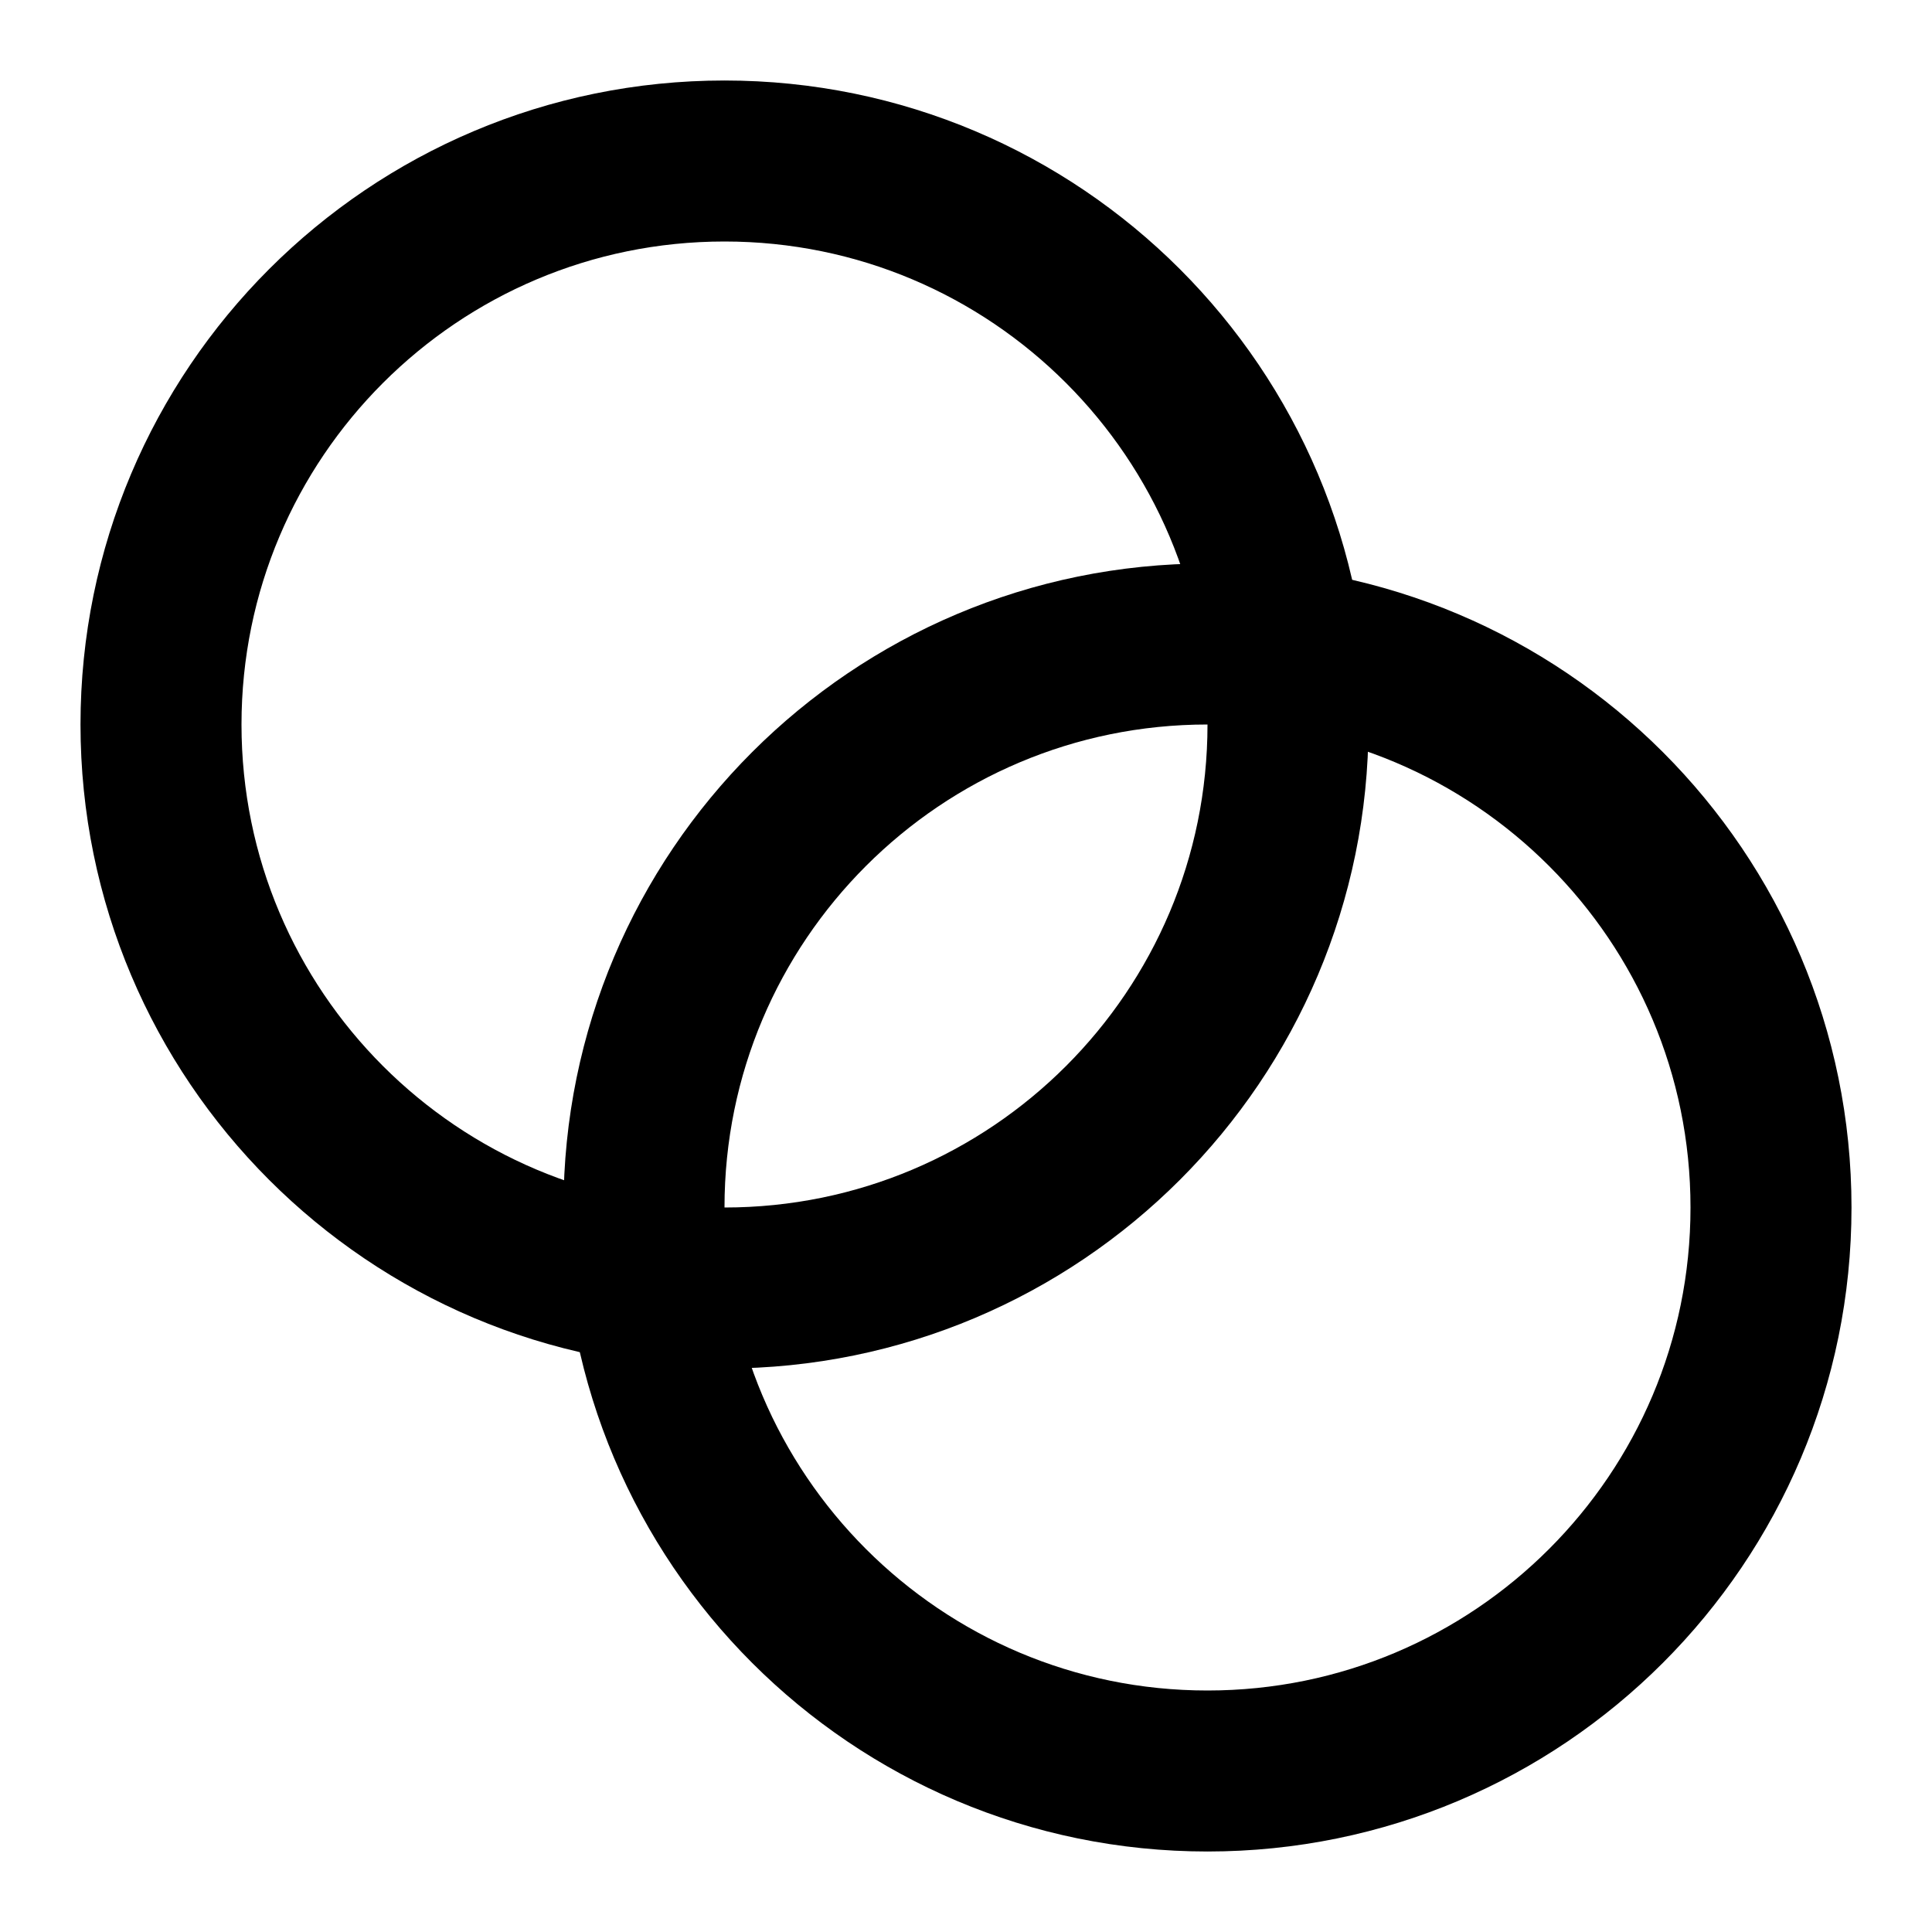
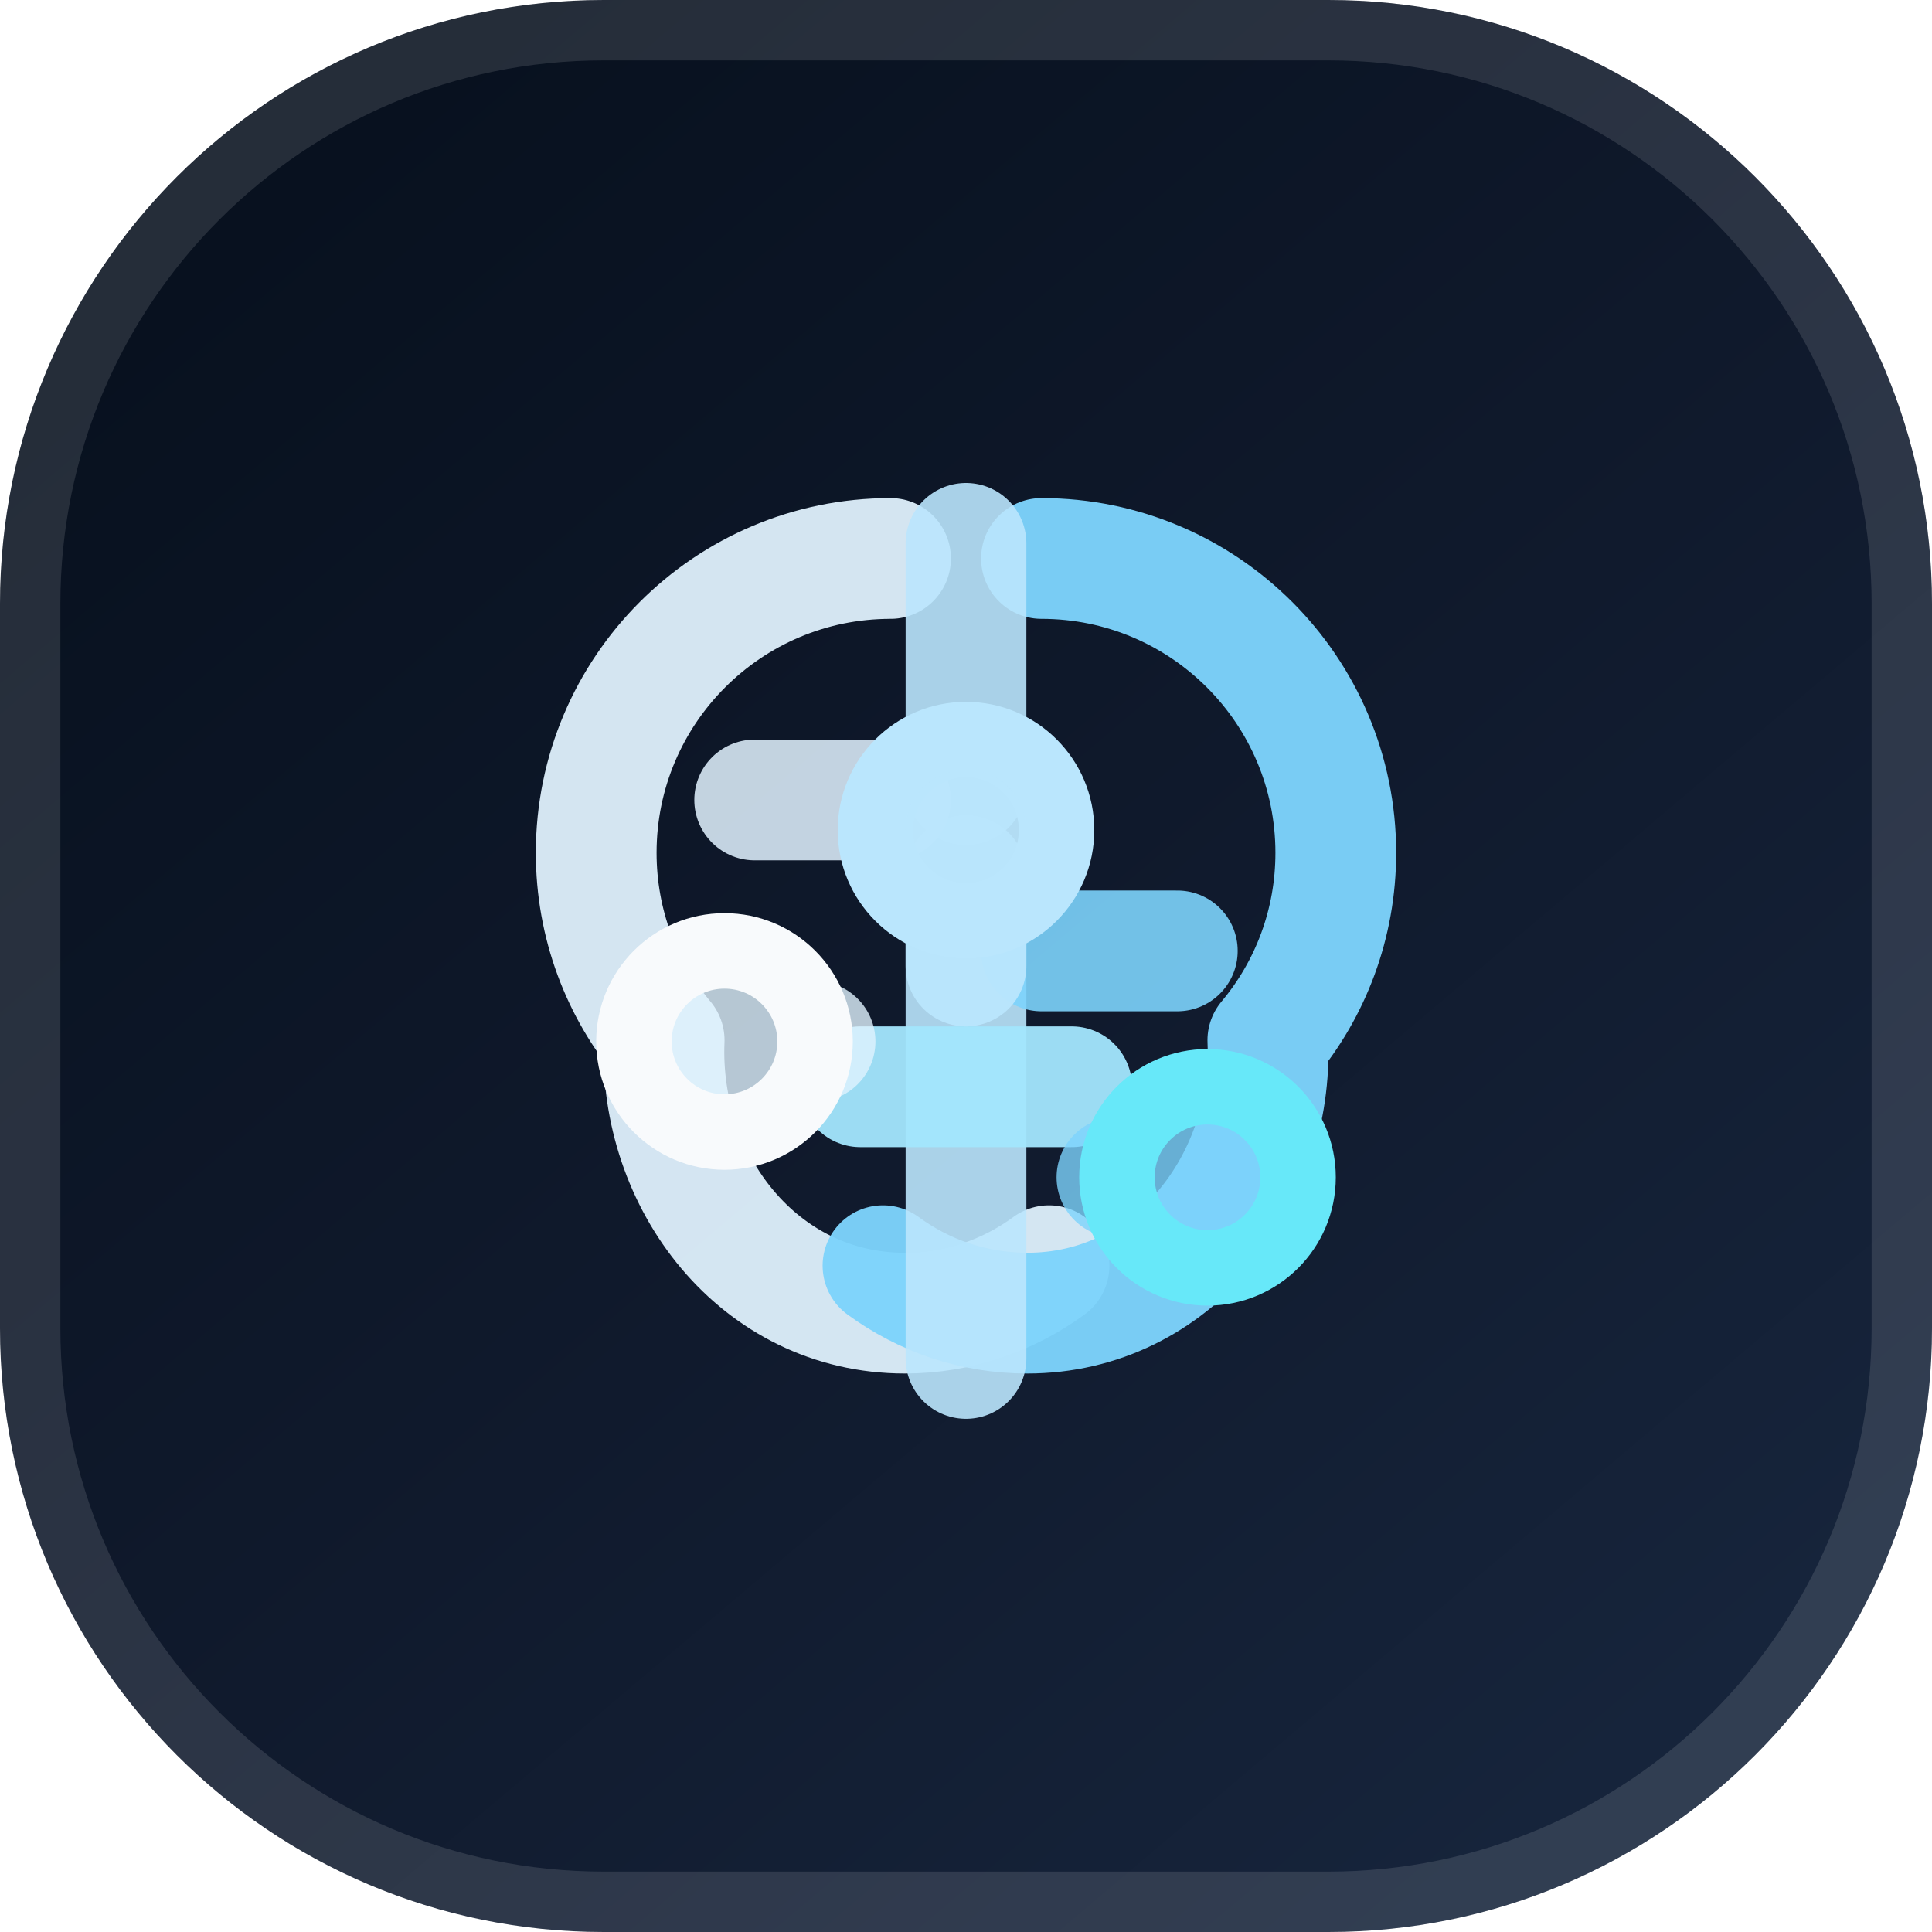
- <svg xmlns="http://www.w3.org/2000/svg" version="1.1" width="24" height="24">
-   <svg width="24" height="24" viewBox="0 0 24 24" fill="none" stroke="currentColor" stroke-width="2" stroke-linecap="round" stroke-linejoin="round" class="lucide lucide-blend-icon lucide-blend">
-     <circle cx="9" cy="9" r="7" />
-     <circle cx="15" cy="15" r="7" />
-   </svg>
-   <style>@media (prefers-color-scheme: light) { :root { filter: none; } }
- @media (prefers-color-scheme: dark) { :root { filter: contrast(0.385) brightness(4.5); } }
- </style>
+ <svg xmlns="http://www.w3.org/2000/svg" width="64" height="64" viewBox="0 0 64 64" fill="none">
+   <rect width="64" height="64" rx="20" fill="url(#bg)" />
+   <rect x="1" y="1" width="62" height="62" rx="19" stroke="rgba(255,255,255,0.12)" stroke-width="2" />
+   <path d="M29.5 18.5C24.117 18.5 19.75 22.867 19.75 28.25C19.75 30.611 20.591 32.776 22.001 34.46C21.808 39.128 25.129 43.5 29.978 43.5C31.744 43.5 33.397 42.92 34.75 41.928" stroke="rgba(224,242,254,0.94)" stroke-width="4" stroke-linecap="round" stroke-linejoin="round" />
+   <path d="M34.5 18.5C39.883 18.5 44.25 22.867 44.25 28.25C44.25 30.611 43.409 32.776 41.999 34.46C42.192 39.128 38.871 43.5 34.022 43.5C32.256 43.5 30.603 42.92 29.25 41.928" stroke="rgba(125,211,252,0.96)" stroke-width="4" stroke-linecap="round" stroke-linejoin="round" />
+   <path d="M32 18V26" stroke="rgba(186,230,253,0.9)" stroke-width="4" stroke-linecap="round" />
+   <path d="M32 29V45" stroke="rgba(186,230,253,0.9)" stroke-width="4" stroke-linecap="round" />
+   <path d="M25 26.5H29.5" stroke="rgba(224,242,254,0.86)" stroke-width="4" stroke-linecap="round" />
+   <path d="M34.5 31.5H39" stroke="rgba(125,211,252,0.9)" stroke-width="4" stroke-linecap="round" />
+   <path d="M28.5 36H35.5" stroke="rgba(163,230,253,0.95)" stroke-width="4" stroke-linecap="round" />
+   <path d="M22.75 34.5H27" stroke="rgba(224,242,254,0.8)" stroke-width="4" stroke-linecap="round" />
+   <path d="M37 39H41.25" stroke="rgba(125,211,252,0.8)" stroke-width="4" stroke-linecap="round" />
+   <circle cx="24" cy="34.5" r="3" stroke="#F8FAFC" stroke-width="2.5" />
+   <circle cx="40" cy="39" r="3" stroke="#67E8F9" stroke-width="2.5" />
+   <circle cx="32" cy="27.5" r="3" stroke="#BAE6FD" stroke-width="2.5" />
+   <path d="M32 27.5V32" stroke="rgba(186,230,253,0.95)" stroke-width="4" stroke-linecap="round" />
+   <defs>
+     <linearGradient id="bg" x1="10" y1="6" x2="54" y2="58" gradientUnits="userSpaceOnUse">
+       <stop stop-color="#08111F" />
+       <stop offset="0.55" stop-color="#101A2D" />
+       <stop offset="1" stop-color="#16243B" />
+     </linearGradient>
+   </defs>
</svg>
